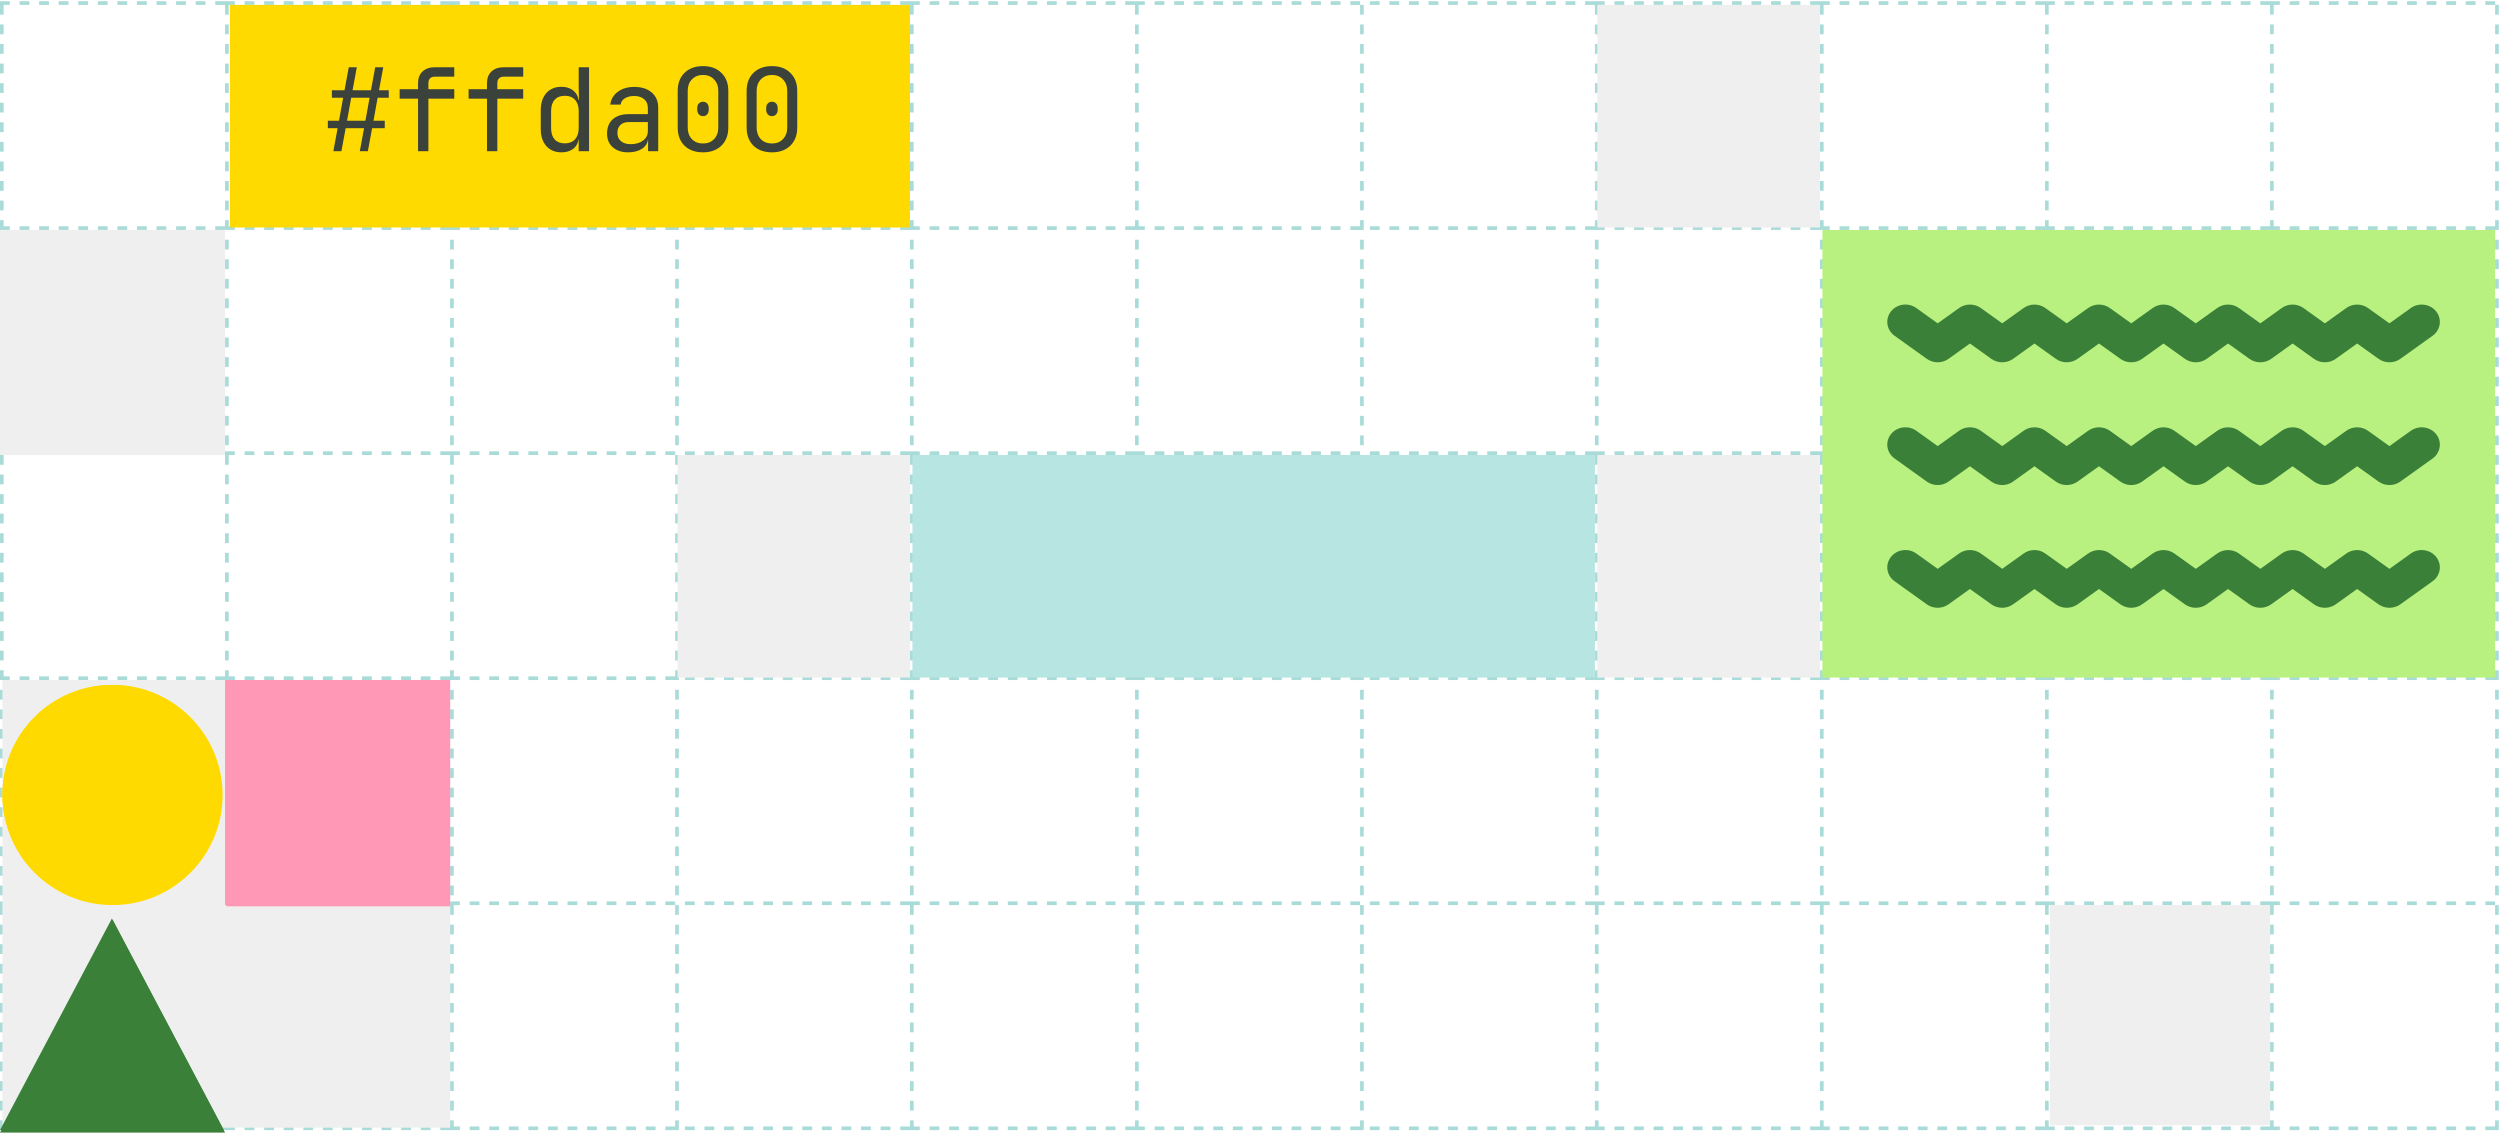
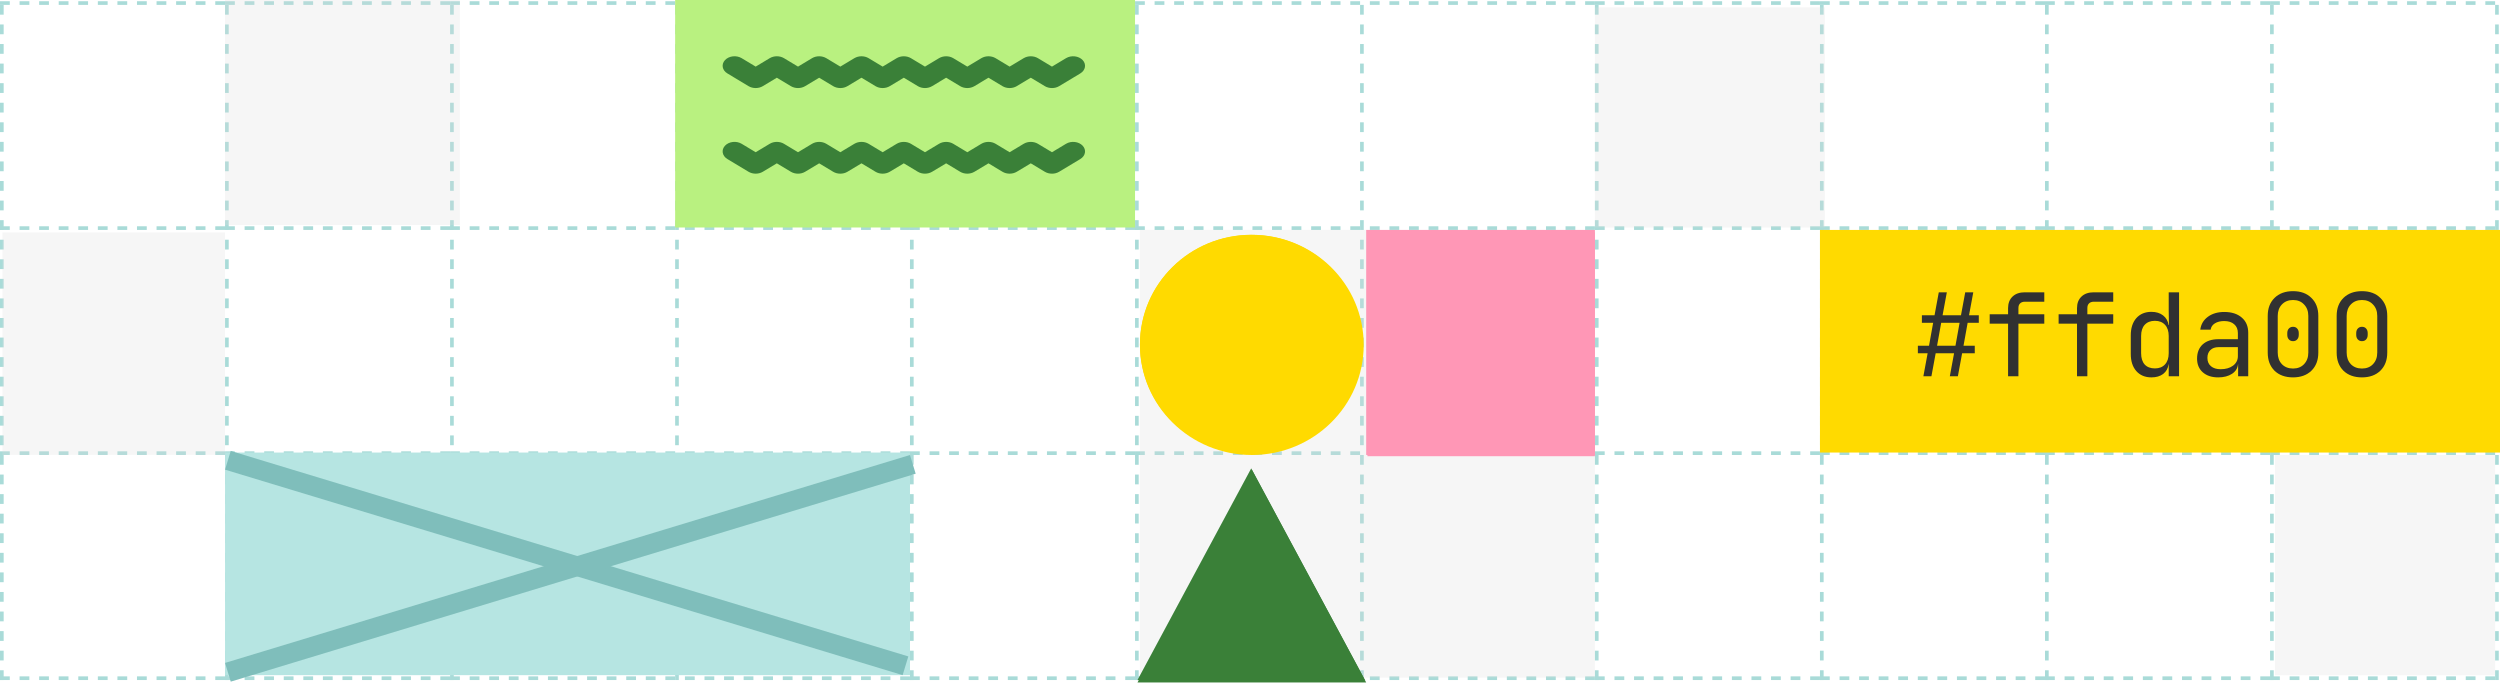
- <svg xmlns="http://www.w3.org/2000/svg" fill="none" viewBox="0 0 1022 463">
-   <path stroke="#A9DBD8" stroke-dasharray="4 4" stroke-width="1.5" d="M.75 2 .75 462M92.75 2 92.75 462M0 1.25 92 1.25M0 93.25 92 93.25M0 185.25 92 185.25M0 277.25 92 277.25M0 369.25 92 369.25M0 461.25 92 461.25M652.75 2 652.75 462M560 1.25 652 1.25M560 93.25 652 93.25M560 185.25 652 185.25M560 277.25 652 277.25M560 369.25 652 369.25M560 461.25 652 461.25M372.75 2 372.75 462M280 1.25 372 1.25M280 93.25 372 93.25M280 185.25 372 185.25M280 277.25 372 277.25M280 369.25 372 369.25M280 461.25 372 461.25M928.75 2 928.75 462M836 1.25 928 1.25M836 93.25 928 93.25M836 185.25 928 185.25M836 277.25 928 277.25M836 369.25 928 369.25M836 461.25 928 461.25M184.75 2 184.75 462M92 1.25 184 1.25M92 93.25 184 93.25M92 185.25 184 185.25M92 277.25 184 277.25M92 369.25 184 369.25M92 461.25 184 461.25M744.75 2 744.75 462M652 1.25 744 1.25M652 93.25 744 93.25M652 185.25 744 185.25M652 277.25 744 277.25M652 369.25 744 369.25M652 461.25 744 461.25M464.75 2 464.75 462M372 1.25 464 1.25M372 93.25 464 93.25M372 185.25 464 185.25M372 277.25 464 277.25M372 369.25 464 369.25M372 461.25 464 461.25M1020.75 2 1020.75 462M928 1.25 1020 1.25M928 93.25 1020 93.25M928 185.25 1020 185.25M928 277.25 1020 277.25M928 369.25 1020 369.25M928 461.25 1020 461.25M276.75 2 276.75 462M184 1.25 276 1.25M184 93.25 276 93.25M184 185.25 276 185.25M184 277.25 276 277.25M184 369.25 276 369.25M184 461.25 276 461.25M836.75 2 836.75 462M744 1.25 836 1.25M744 93.25 836 93.25M744 185.25 836 185.25M744 277.25 836 277.25M744 369.25 836 369.25M744 461.25 836 461.25M556.75 2 556.75 462M464 1.25 556 1.25M464 93.25 556 93.25M464 185.25 556 185.25M464 277.25 556 277.25M464 369.25 556 369.25M464 461.25 556 461.25" />
-   <path fill="#B6E5E2" d="M373 186H652V277H373z" />
-   <path fill="#FFDA00" d="M94 2H372V93H94z" />
-   <path fill="#3B413B" d="M315.569 62.274C312.404 62.274 309.882 61.366 308.002 59.548 306.153 57.7 305.229 55.24 305.229 52.169V37.129C305.229 34.059 306.153 31.615 308.002 29.797 309.882 27.949 312.404 27.024 315.569 27.024 318.733 27.024 321.24 27.949 323.089 29.797 324.969 31.615 325.909 34.059 325.909 37.129V52.169C325.909 55.24 324.969 57.7 323.089 59.548 321.209 61.366 318.702 62.274 315.569 62.274ZM315.569 58.655C317.449 58.655 318.953 58.06 320.081 56.869 321.24 55.647 321.82 54.081 321.82 52.169V37.129C321.82 35.218 321.24 33.667 320.081 32.476 318.953 31.254 317.449 30.643 315.569 30.643 313.689 30.643 312.169 31.254 311.01 32.476 309.882 33.667 309.318 35.218 309.318 37.129V52.169C309.318 54.081 309.882 55.647 311.01 56.869 312.169 58.06 313.689 58.655 315.569 58.655ZM315.569 47.469C314.879 47.469 314.315 47.234 313.877 46.764 313.438 46.294 313.219 45.668 313.219 44.884V44.179C313.219 43.396 313.438 42.769 313.877 42.299 314.315 41.829 314.879 41.594 315.569 41.594 316.289 41.594 316.853 41.829 317.261 42.299 317.699 42.769 317.919 43.396 317.919 44.179V44.884C317.919 45.668 317.699 46.294 317.261 46.764 316.853 47.234 316.289 47.469 315.569 47.469ZM287.387 62.274C284.222 62.274 281.7 61.366 279.82 59.548 277.971 57.7 277.047 55.24 277.047 52.169V37.129C277.047 34.059 277.971 31.615 279.82 29.797 281.7 27.949 284.222 27.024 287.387 27.024 290.552 27.024 293.058 27.949 294.907 29.797 296.787 31.615 297.727 34.059 297.727 37.129V52.169C297.727 55.24 296.787 57.7 294.907 59.548 293.027 61.366 290.52 62.274 287.387 62.274ZM287.387 58.655C289.267 58.655 290.771 58.06 291.899 56.869 293.058 55.647 293.638 54.081 293.638 52.169V37.129C293.638 35.218 293.058 33.667 291.899 32.476 290.771 31.254 289.267 30.643 287.387 30.643 285.507 30.643 283.987 31.254 282.828 32.476 281.7 33.667 281.136 35.218 281.136 37.129V52.169C281.136 54.081 281.7 55.647 282.828 56.869 283.987 58.06 285.507 58.655 287.387 58.655ZM287.387 47.469C286.698 47.469 286.134 47.234 285.695 46.764 285.256 46.294 285.037 45.668 285.037 44.884V44.179C285.037 43.396 285.256 42.769 285.695 42.299 286.134 41.829 286.698 41.594 287.387 41.594 288.108 41.594 288.672 41.829 289.079 42.299 289.518 42.769 289.737 43.396 289.737 44.179V44.884C289.737 45.668 289.518 46.294 289.079 46.764 288.672 47.234 288.108 47.469 287.387 47.469ZM259.299 35.531C262.307 35.531 264.688 36.299 266.443 37.834 268.198 39.338 269.075 41.406 269.075 44.038V61.804H264.939V56.869H264.892C264.767 58.499 263.952 59.815 262.448 60.817 260.944 61.789 259.064 62.274 256.808 62.274 254.176 62.274 252.077 61.585 250.51 60.206 248.943 58.828 248.16 56.963 248.16 54.613 248.16 52.138 248.928 50.195 250.463 48.785 252.03 47.375 254.16 46.67 256.855 46.67H264.845V44.179C264.845 42.613 264.344 41.406 263.341 40.56 262.37 39.683 261.007 39.244 259.252 39.244 257.717 39.244 256.448 39.558 255.445 40.184 254.442 40.811 253.863 41.673 253.706 42.769H249.476C249.758 40.576 250.792 38.821 252.578 37.505 254.364 36.189 256.604 35.531 259.299 35.531ZM257.795 58.937C259.863 58.937 261.555 58.452 262.871 57.48 264.187 56.478 264.845 55.177 264.845 53.579V49.913H256.949C255.539 49.913 254.427 50.305 253.612 51.088 252.797 51.872 252.39 52.953 252.39 54.331 252.39 55.773 252.876 56.901 253.847 57.715 254.818 58.53 256.134 58.937 257.795 58.937ZM236.57 27.494H240.8V61.804H236.57V56.869H236.523C236.303 58.561 235.567 59.893 234.314 60.864 233.06 61.804 231.462 62.274 229.52 62.274 226.919 62.274 224.851 61.413 223.316 59.689 221.812 57.966 221.06 55.632 221.06 52.686V45.119C221.06 42.143 221.812 39.793 223.316 38.069 224.851 36.346 226.919 35.484 229.52 35.484 231.431 35.484 233.013 35.97 234.267 36.941 235.52 37.913 236.272 39.229 236.523 40.889H236.664L236.57 35.014V27.494ZM236.57 45.354C236.57 43.412 236.068 41.892 235.066 40.795 234.063 39.699 232.684 39.15 230.93 39.15 229.144 39.15 227.749 39.699 226.747 40.795 225.775 41.861 225.29 43.38 225.29 45.354V52.404C225.29 54.378 225.775 55.914 226.747 57.01 227.749 58.076 229.144 58.608 230.93 58.608 232.684 58.608 234.063 58.06 235.066 56.963 236.068 55.867 236.57 54.347 236.57 52.404V45.354ZM199.082 61.804V40.325H191.562V36.471H199.082V33.98C199.082 31.975 199.693 30.393 200.915 29.233 202.137 28.074 203.797 27.494 205.897 27.494H213.887V31.348H205.897C205.082 31.348 204.44 31.583 203.97 32.053 203.531 32.492 203.312 33.119 203.312 33.933V36.471H213.887V40.325H203.312V61.804H199.082ZM170.9 61.804V40.325H163.38V36.471H170.9V33.98C170.9 31.975 171.511 30.393 172.733 29.233 173.955 28.074 175.616 27.494 177.715 27.494H185.705V31.348H177.715C176.9 31.348 176.258 31.583 175.788 32.053 175.349 32.492 175.13 33.119 175.13 33.933V36.471H185.705V40.325H175.13V61.804H170.9ZM139.569 61.804H136.279L138.018 52.404H134.023V49.349H138.582L140.274 39.949H135.668V36.894H140.838L142.577 27.494H145.867L144.128 36.894H151.648L153.387 27.494H156.677L154.938 36.894H158.933V39.949H154.374L152.682 49.349H157.288V52.404H152.118L150.379 61.804H147.089L148.828 52.404H141.308L139.569 61.804ZM143.564 39.949 141.872 49.349H149.392L151.084 39.949H143.564Z" />
-   <path fill="#EFEFEF" d="M.995 278H184V461.005H.995z" />
-   <circle cx="45.751" cy="324.746" r="44.757" fill="#FFDA00" />
-   <path fill="#3A8038" d="M45.751 375.47L91.503 462H0L45.751 375.47Z" />
-   <path fill="#FF97B6" d="M92.497 278.995H184V370.498H92.497z" />
-   <circle cx="46" cy="325" r="45" fill="#FFDA00" />
-   <path fill="#3A8038" d="M46 376L92 463H0L46 376Z" />
-   <path fill="#FF97B6" d="M92 278H184V370H92z" />
-   <path fill="#EFEFEF" d="M0 94H92V186H0zM653 2H744V93H653zM653 186H744V277H653zM277 186H372V277H277z" />
-   <path fill="#B9F180" d="M745 94H1020V277H745z" />
-   <path fill="#3A8038" d="M976.788 148.106C975.229 148.106 973.662 147.634 972.35 146.696L963.593 140.43 954.843 146.696C952.211 148.578 948.591 148.578 945.959 146.696L937.209 140.43 928.459 146.696C925.827 148.578 922.207 148.578 919.575 146.696L910.825 140.43 902.076 146.696C899.444 148.578 895.824 148.578 893.192 146.696L884.442 140.43 875.692 146.696C873.06 148.578 869.44 148.585 866.808 146.696L858.058 140.43 849.308 146.696C846.676 148.585 843.056 148.578 840.424 146.696L831.682 140.437 822.939 146.696C820.307 148.585 816.687 148.578 814.055 146.696L805.305 140.43 796.555 146.696C793.923 148.578 790.303 148.578 787.671 146.696L774.49 137.246C771.209 134.906 770.546 130.468 773.001 127.338 775.45 124.208 780.093 123.567 783.374 125.915L792.124 132.181 800.874 125.915C803.506 124.033 807.126 124.033 809.758 125.915L818.507 132.181 827.25 125.921C829.882 124.033 833.502 124.04 836.134 125.921L844.877 132.181 853.627 125.921C856.259 124.04 859.879 124.033 862.511 125.921L871.261 132.188 880.01 125.921C882.642 124.04 886.262 124.04 888.894 125.921L897.644 132.188 906.394 125.921C909.026 124.04 912.646 124.04 915.278 125.921L924.028 132.188 932.778 125.921C935.41 124.04 939.03 124.033 941.662 125.921L950.411 132.188 959.161 125.921C961.793 124.04 965.406 124.04 968.045 125.921L976.802 132.188 985.559 125.921C988.833 123.574 993.476 124.215 995.932 127.345 998.387 130.474 997.717 134.913 994.443 137.26L981.248 146.703C979.928 147.647 978.369 148.113 976.809 148.113L976.788 148.106ZM976.788 198.284C975.229 198.284 973.662 197.811 972.35 196.874L963.593 190.608 954.843 196.874C952.211 198.756 948.591 198.756 945.959 196.874L937.209 190.608 928.459 196.874C925.827 198.756 922.207 198.756 919.575 196.874L910.825 190.608 902.076 196.874C899.444 198.756 895.824 198.756 893.192 196.874L884.442 190.608 875.692 196.874C873.06 198.756 869.44 198.762 866.808 196.874L858.058 190.608 849.308 196.874C846.676 198.762 843.056 198.756 840.424 196.874L831.682 190.614 822.939 196.874C820.307 198.762 816.687 198.756 814.055 196.874L805.305 190.608 796.555 196.874C793.923 198.756 790.303 198.756 787.671 196.874L774.49 187.424C771.209 185.083 770.546 180.645 773.001 177.515 775.45 174.386 780.093 173.745 783.374 176.092L792.124 182.358 800.874 176.092C803.506 174.21 807.126 174.21 809.758 176.092L818.507 182.358 827.25 176.099C829.882 174.21 833.502 174.217 836.134 176.099L844.877 182.358 853.627 176.099C856.259 174.217 859.879 174.21 862.511 176.099L871.261 182.365 880.01 176.099C882.642 174.217 886.262 174.217 888.894 176.099L897.644 182.365 906.394 176.099C909.026 174.217 912.646 174.217 915.278 176.099L924.028 182.365 932.778 176.099C935.41 174.217 939.03 174.21 941.662 176.099L950.411 182.365 959.161 176.099C961.793 174.217 965.406 174.217 968.045 176.099L976.802 182.365 985.559 176.099C988.833 173.752 993.476 174.392 995.932 177.522 998.387 180.652 997.717 185.09 994.443 187.437L981.248 196.881C979.928 197.825 978.369 198.29 976.809 198.29L976.788 198.284ZM976.788 248.461C975.229 248.461 973.662 247.989 972.35 247.051L963.593 240.785 954.843 247.051C952.211 248.933 948.591 248.933 945.959 247.051L937.209 240.785 928.459 247.051C925.827 248.933 922.207 248.933 919.575 247.051L910.825 240.785 902.076 247.051C899.444 248.933 895.824 248.933 893.192 247.051L884.442 240.785 875.692 247.051C873.06 248.933 869.44 248.94 866.808 247.051L858.058 240.785 849.308 247.051C846.676 248.94 843.056 248.933 840.424 247.051L831.682 240.792 822.939 247.051C820.307 248.94 816.687 248.933 814.055 247.051L805.305 240.785 796.555 247.051C793.923 248.933 790.303 248.933 787.671 247.051L774.49 237.601C771.209 235.261 770.546 230.822 773.001 227.693 775.45 224.563 780.093 223.922 783.374 226.27L792.124 232.536 800.874 226.27C803.506 224.388 807.126 224.388 809.758 226.27L818.507 232.536 827.25 226.276C829.882 224.388 833.502 224.394 836.134 226.276L844.877 232.536 853.627 226.276C856.259 224.394 859.879 224.388 862.511 226.276L871.261 232.542 880.01 226.276C882.642 224.394 886.262 224.394 888.894 226.276L897.644 232.542 906.394 226.276C909.026 224.394 912.646 224.394 915.278 226.276L924.028 232.542 932.778 226.276C935.41 224.394 939.03 224.388 941.662 226.276L950.411 232.542 959.161 226.276C961.793 224.394 965.406 224.394 968.045 226.276L976.802 232.542 985.559 226.276C988.833 223.929 993.476 224.57 995.932 227.699 998.387 230.829 997.717 235.267 994.443 237.615L981.248 247.058C979.928 248.002 978.369 248.468 976.809 248.468L976.788 248.461Z" />
-   <path fill="#EFEFEF" d="M838 370H928V460H838z" />
+ <svg xmlns="http://www.w3.org/2000/svg" width="1022" height="279" viewBox="0 0 1022 279" fill="none">
+   <rect width="1020" height="276" transform="translate(0 2)" fill="none" />
+   <line x1="0.75" y1="2" x2="0.75" y2="278" stroke="#A9DBD8" stroke-width="1.5" stroke-dasharray="4 4" />
+   <line x1="92.75" y1="2" x2="92.75" y2="278" stroke="#A9DBD8" stroke-width="1.5" stroke-dasharray="4 4" />
+   <line y1="1.25" x2="92" y2="1.25" stroke="#A9DBD8" stroke-width="1.5" stroke-dasharray="4 4" />
+   <line y1="93.25" x2="92" y2="93.25" stroke="#A9DBD8" stroke-width="1.5" stroke-dasharray="4 4" />
+   <line y1="185.25" x2="92" y2="185.25" stroke="#A9DBD8" stroke-width="1.5" stroke-dasharray="4 4" />
+   <line y1="277.25" x2="92" y2="277.25" stroke="#A9DBD8" stroke-width="1.5" stroke-dasharray="4 4" />
+   <line x1="652.75" y1="2" x2="652.75" y2="278" stroke="#A9DBD8" stroke-width="1.5" stroke-dasharray="4 4" />
+   <line x1="560" y1="1.25" x2="652" y2="1.25" stroke="#A9DBD8" stroke-width="1.5" stroke-dasharray="4 4" />
+   <line x1="560" y1="93.25" x2="652" y2="93.25" stroke="#A9DBD8" stroke-width="1.5" stroke-dasharray="4 4" />
+   <line x1="560" y1="185.25" x2="652" y2="185.25" stroke="#A9DBD8" stroke-width="1.5" stroke-dasharray="4 4" />
+   <line x1="560" y1="277.25" x2="652" y2="277.25" stroke="#A9DBD8" stroke-width="1.5" stroke-dasharray="4 4" />
+   <line x1="372.75" y1="2" x2="372.75" y2="278" stroke="#A9DBD8" stroke-width="1.5" stroke-dasharray="4 4" />
+   <line x1="280" y1="1.25" x2="372" y2="1.25" stroke="#A9DBD8" stroke-width="1.5" stroke-dasharray="4 4" />
+   <line x1="280" y1="93.25" x2="372" y2="93.25" stroke="#A9DBD8" stroke-width="1.5" stroke-dasharray="4 4" />
+   <line x1="280" y1="185.25" x2="372" y2="185.25" stroke="#A9DBD8" stroke-width="1.5" stroke-dasharray="4 4" />
+   <line x1="280" y1="277.25" x2="372" y2="277.25" stroke="#A9DBD8" stroke-width="1.5" stroke-dasharray="4 4" />
+   <line x1="928.75" y1="2" x2="928.75" y2="278" stroke="#A9DBD8" stroke-width="1.5" stroke-dasharray="4 4" />
+   <line x1="836" y1="1.25" x2="928" y2="1.25" stroke="#A9DBD8" stroke-width="1.5" stroke-dasharray="4 4" />
+   <line x1="836" y1="93.25" x2="928" y2="93.25" stroke="#A9DBD8" stroke-width="1.5" stroke-dasharray="4 4" />
+   <line x1="836" y1="185.25" x2="928" y2="185.25" stroke="#A9DBD8" stroke-width="1.5" stroke-dasharray="4 4" />
+   <line x1="836" y1="277.25" x2="928" y2="277.25" stroke="#A9DBD8" stroke-width="1.5" stroke-dasharray="4 4" />
+   <line x1="184.75" y1="2" x2="184.75" y2="278" stroke="#A9DBD8" stroke-width="1.5" stroke-dasharray="4 4" />
+   <line x1="92" y1="1.25" x2="184" y2="1.25" stroke="#A9DBD8" stroke-width="1.5" stroke-dasharray="4 4" />
+   <line x1="92" y1="93.25" x2="184" y2="93.25" stroke="#A9DBD8" stroke-width="1.5" stroke-dasharray="4 4" />
+   <line x1="92" y1="185.25" x2="184" y2="185.25" stroke="#A9DBD8" stroke-width="1.5" stroke-dasharray="4 4" />
+   <line x1="92" y1="277.25" x2="184" y2="277.25" stroke="#A9DBD8" stroke-width="1.5" stroke-dasharray="4 4" />
+   <line x1="744.75" y1="2" x2="744.75" y2="278" stroke="#A9DBD8" stroke-width="1.5" stroke-dasharray="4 4" />
+   <line x1="652" y1="1.25" x2="744" y2="1.25" stroke="#A9DBD8" stroke-width="1.5" stroke-dasharray="4 4" />
+   <line x1="652" y1="93.25" x2="744" y2="93.25" stroke="#A9DBD8" stroke-width="1.5" stroke-dasharray="4 4" />
+   <line x1="652" y1="185.25" x2="744" y2="185.25" stroke="#A9DBD8" stroke-width="1.5" stroke-dasharray="4 4" />
+   <line x1="652" y1="277.25" x2="744" y2="277.25" stroke="#A9DBD8" stroke-width="1.5" stroke-dasharray="4 4" />
+   <line x1="464.75" y1="2" x2="464.75" y2="278" stroke="#A9DBD8" stroke-width="1.5" stroke-dasharray="4 4" />
+   <line x1="372" y1="1.25" x2="464" y2="1.25" stroke="#A9DBD8" stroke-width="1.5" stroke-dasharray="4 4" />
+   <line x1="372" y1="93.25" x2="464" y2="93.25" stroke="#A9DBD8" stroke-width="1.5" stroke-dasharray="4 4" />
+   <line x1="372" y1="185.25" x2="464" y2="185.25" stroke="#A9DBD8" stroke-width="1.5" stroke-dasharray="4 4" />
+   <line x1="372" y1="277.25" x2="464" y2="277.25" stroke="#A9DBD8" stroke-width="1.5" stroke-dasharray="4 4" />
+   <line x1="1020.75" y1="2" x2="1020.75" y2="278" stroke="#A9DBD8" stroke-width="1.5" stroke-dasharray="4 4" />
+   <line x1="928" y1="1.25" x2="1020" y2="1.25" stroke="#A9DBD8" stroke-width="1.5" stroke-dasharray="4 4" />
+   <line x1="928" y1="93.25" x2="1020" y2="93.25" stroke="#A9DBD8" stroke-width="1.5" stroke-dasharray="4 4" />
+   <line x1="928" y1="185.25" x2="1020" y2="185.25" stroke="#A9DBD8" stroke-width="1.5" stroke-dasharray="4 4" />
+   <line x1="928" y1="277.25" x2="1020" y2="277.25" stroke="#A9DBD8" stroke-width="1.5" stroke-dasharray="4 4" />
+   <line x1="276.75" y1="2" x2="276.75" y2="278" stroke="#A9DBD8" stroke-width="1.5" stroke-dasharray="4 4" />
+   <line x1="184" y1="1.25" x2="276" y2="1.25" stroke="#A9DBD8" stroke-width="1.5" stroke-dasharray="4 4" />
+   <line x1="184" y1="93.25" x2="276" y2="93.25" stroke="#A9DBD8" stroke-width="1.5" stroke-dasharray="4 4" />
+   <line x1="184" y1="185.25" x2="276" y2="185.25" stroke="#A9DBD8" stroke-width="1.5" stroke-dasharray="4 4" />
+   <line x1="184" y1="277.25" x2="276" y2="277.25" stroke="#A9DBD8" stroke-width="1.5" stroke-dasharray="4 4" />
+   <line x1="836.75" y1="2" x2="836.75" y2="278" stroke="#A9DBD8" stroke-width="1.5" stroke-dasharray="4 4" />
+   <line x1="744" y1="1.25" x2="836" y2="1.25" stroke="#A9DBD8" stroke-width="1.5" stroke-dasharray="4 4" />
+   <line x1="744" y1="93.25" x2="836" y2="93.25" stroke="#A9DBD8" stroke-width="1.5" stroke-dasharray="4 4" />
+   <line x1="744" y1="185.25" x2="836" y2="185.25" stroke="#A9DBD8" stroke-width="1.5" stroke-dasharray="4 4" />
+   <line x1="744" y1="277.25" x2="836" y2="277.25" stroke="#A9DBD8" stroke-width="1.5" stroke-dasharray="4 4" />
+   <line x1="556.75" y1="2" x2="556.75" y2="278" stroke="#A9DBD8" stroke-width="1.5" stroke-dasharray="4 4" />
+   <line x1="464" y1="1.25" x2="556" y2="1.25" stroke="#A9DBD8" stroke-width="1.5" stroke-dasharray="4 4" />
+   <line x1="464" y1="93.25" x2="556" y2="93.25" stroke="#A9DBD8" stroke-width="1.5" stroke-dasharray="4 4" />
+   <line x1="464" y1="185.25" x2="556" y2="185.25" stroke="#A9DBD8" stroke-width="1.5" stroke-dasharray="4 4" />
+   <line x1="464" y1="277.25" x2="556" y2="277.25" stroke="#A9DBD8" stroke-width="1.5" stroke-dasharray="4 4" />
+   <rect x="466.01" y="94" width="185.989" height="183.005" fill="#DEDEDE" fill-opacity="0.25" />
+   <ellipse cx="511.496" cy="140.746" rx="45.486" ry="44.757" fill="#FFDA00" />
+   <path d="M511.497 191.47L557.995 278H465L511.497 191.47Z" fill="#3A8038" />
+   <rect x="559.006" y="94.995" width="92.995" height="91.503" fill="#FF97B6" />
+   <ellipse cx="511.749" cy="141" rx="45.734" ry="45" fill="#FFDA00" />
+   <path d="M511.75 192L558.5 279H465L511.75 192Z" fill="#3A8038" />
+   <rect x="558.5" y="94" width="93.5" height="92" fill="#FF97B6" />
+   <rect x="276" width="188" height="93" fill="#B9F180" />
+   <path d="M430.038 35.996C429.015 35.996 427.988 35.736 427.127 35.22L421.384 31.77L415.645 35.22C413.919 36.256 411.545 36.256 409.819 35.22L404.08 31.77L398.342 35.22C396.615 36.256 394.241 36.256 392.515 35.22L386.776 31.77L381.038 35.22C379.312 36.256 376.937 36.256 375.211 35.22L369.473 31.77L363.734 35.22C362.008 36.256 359.634 36.26 357.908 35.22L352.169 31.77L346.43 35.22C344.704 36.26 342.33 36.256 340.604 35.22L334.87 31.774L329.136 35.22C327.41 36.26 325.036 36.256 323.309 35.22L317.571 31.77L311.832 35.22C310.106 36.256 307.732 36.256 306.006 35.22L297.361 30.018C295.209 28.729 294.774 26.285 296.384 24.562C297.99 22.839 301.035 22.487 303.187 23.779L308.926 27.229L314.664 23.779C316.391 22.743 318.765 22.743 320.491 23.779L326.23 27.229L331.964 23.783C333.69 22.743 336.064 22.747 337.79 23.783L343.524 27.229L349.263 23.783C350.989 22.747 353.363 22.743 355.089 23.783L360.828 27.232L366.566 23.783C368.293 22.747 370.667 22.747 372.393 23.783L378.132 27.232L383.87 23.783C385.596 22.747 387.97 22.747 389.697 23.783L395.435 27.232L401.174 23.783C402.9 22.747 405.274 22.743 407 23.783L412.739 27.232L418.478 23.783C420.204 22.747 422.573 22.747 424.304 23.783L430.047 27.232L435.791 23.783C437.938 22.49 440.983 22.843 442.594 24.566C444.204 26.289 443.764 28.733 441.617 30.025L432.963 35.224C432.098 35.744 431.075 36 430.052 36L430.038 35.996Z" fill="#3A8038" />
+   <path d="M430.038 70.996C429.015 70.996 427.988 70.736 427.127 70.22L421.384 66.77L415.645 70.22C413.919 71.256 411.545 71.256 409.819 70.22L404.08 66.77L398.342 70.22C396.615 71.256 394.241 71.256 392.515 70.22L386.776 66.77L381.038 70.22C379.312 71.256 376.937 71.256 375.211 70.22L369.473 66.77L363.734 70.22C362.008 71.256 359.634 71.26 357.908 70.22L352.169 66.77L346.43 70.22C344.704 71.26 342.33 71.256 340.604 70.22L334.87 66.774L329.136 70.22C327.41 71.26 325.036 71.256 323.309 70.22L317.571 66.77L311.832 70.22C310.106 71.256 307.732 71.256 306.006 70.22L297.361 65.018C295.209 63.729 294.774 61.285 296.384 59.562C297.99 57.839 301.035 57.487 303.187 58.779L308.926 62.229L314.664 58.779C316.391 57.743 318.765 57.743 320.491 58.779L326.23 62.229L331.964 58.783C333.69 57.743 336.064 57.747 337.79 58.783L343.524 62.229L349.263 58.783C350.989 57.747 353.363 57.743 355.089 58.783L360.828 62.232L366.566 58.783C368.293 57.747 370.667 57.747 372.393 58.783L378.132 62.232L383.87 58.783C385.596 57.747 387.97 57.747 389.697 58.783L395.435 62.232L401.174 58.783C402.9 57.747 405.274 57.743 407 58.783L412.739 62.232L418.478 58.783C420.204 57.747 422.573 57.747 424.304 58.783L430.047 62.232L435.791 58.783C437.938 57.49 440.983 57.843 442.594 59.566C444.204 61.289 443.764 63.733 441.617 65.025L432.963 70.224C432.098 70.744 431.075 71 430.052 71L430.038 70.996Z" fill="#3A8038" />
+   <rect x="1" y="95" width="91" height="91" fill="#DEDEDE" fill-opacity="0.25" />
+   <rect x="652" y="3" width="94" height="90" fill="#DEDEDE" fill-opacity="0.25" />
+   <rect x="744" y="94" width="278" height="91" fill="#FFDA00" />
+   <path d="M965.569 154.274C962.404 154.274 959.882 153.366 958.002 151.548C956.153 149.7 955.229 147.24 955.229 144.169V129.129C955.229 126.059 956.153 123.615 958.002 121.797C959.882 119.949 962.404 119.024 965.569 119.024C968.733 119.024 971.24 119.949 973.089 121.797C974.969 123.615 975.909 126.059 975.909 129.129V144.169C975.909 147.24 974.969 149.7 973.089 151.548C971.209 153.366 968.702 154.274 965.569 154.274ZM965.569 150.655C967.449 150.655 968.953 150.06 970.081 148.869C971.24 147.647 971.82 146.081 971.82 144.169V129.129C971.82 127.218 971.24 125.667 970.081 124.476C968.953 123.254 967.449 122.643 965.569 122.643C963.689 122.643 962.169 123.254 961.01 124.476C959.882 125.667 959.318 127.218 959.318 129.129V144.169C959.318 146.081 959.882 147.647 961.01 148.869C962.169 150.06 963.689 150.655 965.569 150.655ZM965.569 139.469C964.879 139.469 964.315 139.234 963.877 138.764C963.438 138.294 963.219 137.668 963.219 136.884V136.179C963.219 135.396 963.438 134.769 963.877 134.299C964.315 133.829 964.879 133.594 965.569 133.594C966.289 133.594 966.853 133.829 967.261 134.299C967.699 134.769 967.919 135.396 967.919 136.179V136.884C967.919 137.668 967.699 138.294 967.261 138.764C966.853 139.234 966.289 139.469 965.569 139.469Z" fill="#313131" />
+   <path d="M937.387 154.274C934.222 154.274 931.7 153.366 929.82 151.548C927.971 149.7 927.047 147.24 927.047 144.169V129.129C927.047 126.059 927.971 123.615 929.82 121.797C931.7 119.949 934.222 119.024 937.387 119.024C940.552 119.024 943.058 119.949 944.907 121.797C946.787 123.615 947.727 126.059 947.727 129.129V144.169C947.727 147.24 946.787 149.7 944.907 151.548C943.027 153.366 940.52 154.274 937.387 154.274ZM937.387 150.655C939.267 150.655 940.771 150.06 941.899 148.869C943.058 147.647 943.638 146.081 943.638 144.169V129.129C943.638 127.218 943.058 125.667 941.899 124.476C940.771 123.254 939.267 122.643 937.387 122.643C935.507 122.643 933.987 123.254 932.828 124.476C931.7 125.667 931.136 127.218 931.136 129.129V144.169C931.136 146.081 931.7 147.647 932.828 148.869C933.987 150.06 935.507 150.655 937.387 150.655ZM937.387 139.469C936.698 139.469 936.134 139.234 935.695 138.764C935.256 138.294 935.037 137.668 935.037 136.884V136.179C935.037 135.396 935.256 134.769 935.695 134.299C936.134 133.829 936.698 133.594 937.387 133.594C938.108 133.594 938.672 133.829 939.079 134.299C939.518 134.769 939.737 135.396 939.737 136.179V136.884C939.737 137.668 939.518 138.294 939.079 138.764C938.672 139.234 938.108 139.469 937.387 139.469Z" fill="#313131" />
+   <path d="M909.299 127.531C912.307 127.531 914.688 128.299 916.443 129.834C918.198 131.338 919.075 133.406 919.075 136.038V153.804H914.939V148.869H914.892C914.767 150.499 913.952 151.815 912.448 152.817C910.944 153.789 909.064 154.274 906.808 154.274C904.176 154.274 902.077 153.585 900.51 152.206C898.943 150.828 898.16 148.963 898.16 146.613C898.16 144.138 898.928 142.195 900.463 140.785C902.03 139.375 904.16 138.67 906.855 138.67H914.845V136.179C914.845 134.613 914.344 133.406 913.341 132.56C912.37 131.683 911.007 131.244 909.252 131.244C907.717 131.244 906.448 131.558 905.445 132.184C904.442 132.811 903.863 133.673 903.706 134.769H899.476C899.758 132.576 900.792 130.821 902.578 129.505C904.364 128.189 906.604 127.531 909.299 127.531ZM907.795 150.937C909.863 150.937 911.555 150.452 912.871 149.48C914.187 148.478 914.845 147.177 914.845 145.579V141.913H906.949C905.539 141.913 904.427 142.305 903.612 143.088C902.797 143.872 902.39 144.953 902.39 146.331C902.39 147.773 902.876 148.901 903.847 149.715C904.818 150.53 906.134 150.937 907.795 150.937Z" fill="#313131" />
+   <path d="M886.569 119.494H890.799V153.804H886.569V148.869H886.522C886.302 150.561 885.566 151.893 884.313 152.864C883.059 153.804 881.461 154.274 879.519 154.274C876.918 154.274 874.85 153.413 873.315 151.689C871.811 149.966 871.059 147.632 871.059 144.686V137.119C871.059 134.143 871.811 131.793 873.315 130.069C874.85 128.346 876.918 127.484 879.519 127.484C881.43 127.484 883.012 127.97 884.266 128.941C885.519 129.913 886.271 131.229 886.522 132.889H886.663L886.569 127.014V119.494ZM886.569 137.354C886.569 135.412 886.067 133.892 885.065 132.795C884.062 131.699 882.683 131.15 880.929 131.15C879.143 131.15 877.748 131.699 876.746 132.795C875.774 133.861 875.289 135.38 875.289 137.354V144.404C875.289 146.378 875.774 147.914 876.746 149.01C877.748 150.076 879.143 150.608 880.929 150.608C882.683 150.608 884.062 150.06 885.065 148.963C886.067 147.867 886.569 146.347 886.569 144.404V137.354Z" fill="#313131" />
+   <path d="M849.083 153.804V132.325H841.562V128.471H849.083V125.98C849.083 123.975 849.693 122.393 850.915 121.233C852.137 120.074 853.798 119.494 855.897 119.494H863.888V123.348H855.897C855.083 123.348 854.44 123.583 853.97 124.053C853.532 124.492 853.312 125.119 853.312 125.933V128.471H863.888V132.325H853.312V153.804H849.083Z" fill="#313131" />
+   <path d="M820.901 153.804V132.325H813.381V128.471H820.901V125.98C820.901 123.975 821.512 122.393 822.734 121.233C823.956 120.074 825.617 119.494 827.716 119.494H835.706V123.348H827.716C826.901 123.348 826.259 123.583 825.789 124.053C825.35 124.492 825.131 125.119 825.131 125.933V128.471H835.706V132.325H825.131V153.804H820.901Z" fill="#313131" />
+   <path d="M789.569 153.804H786.279L788.018 144.404H784.023V141.349H788.582L790.274 131.949H785.668V128.894H790.838L792.577 119.494H795.867L794.128 128.894H801.648L803.387 119.494H806.677L804.938 128.894H808.933V131.949H804.374L802.682 141.349H807.288V144.404H802.118L800.379 153.804H797.089L798.828 144.404H791.308L789.569 153.804ZM793.564 131.949L791.872 141.349H799.392L801.084 131.949H793.564Z" fill="#313131" />
+   <rect x="92" width="96" height="92" fill="#DEDEDE" fill-opacity="0.25" />
+   <rect x="930" y="186" width="90" height="90" fill="#DEDEDE" fill-opacity="0.25" />
+   <rect x="92" y="185" width="280" height="91" fill="#B6E5E2" />
+   <line x1="93.161" y1="188.172" x2="370.161" y2="272.172" stroke="#7FBEBB" stroke-width="8" />
+   <line x1="373.162" y1="189.828" x2="93.162" y2="274.828" stroke="#7FBEBB" stroke-width="8" />
</svg>
